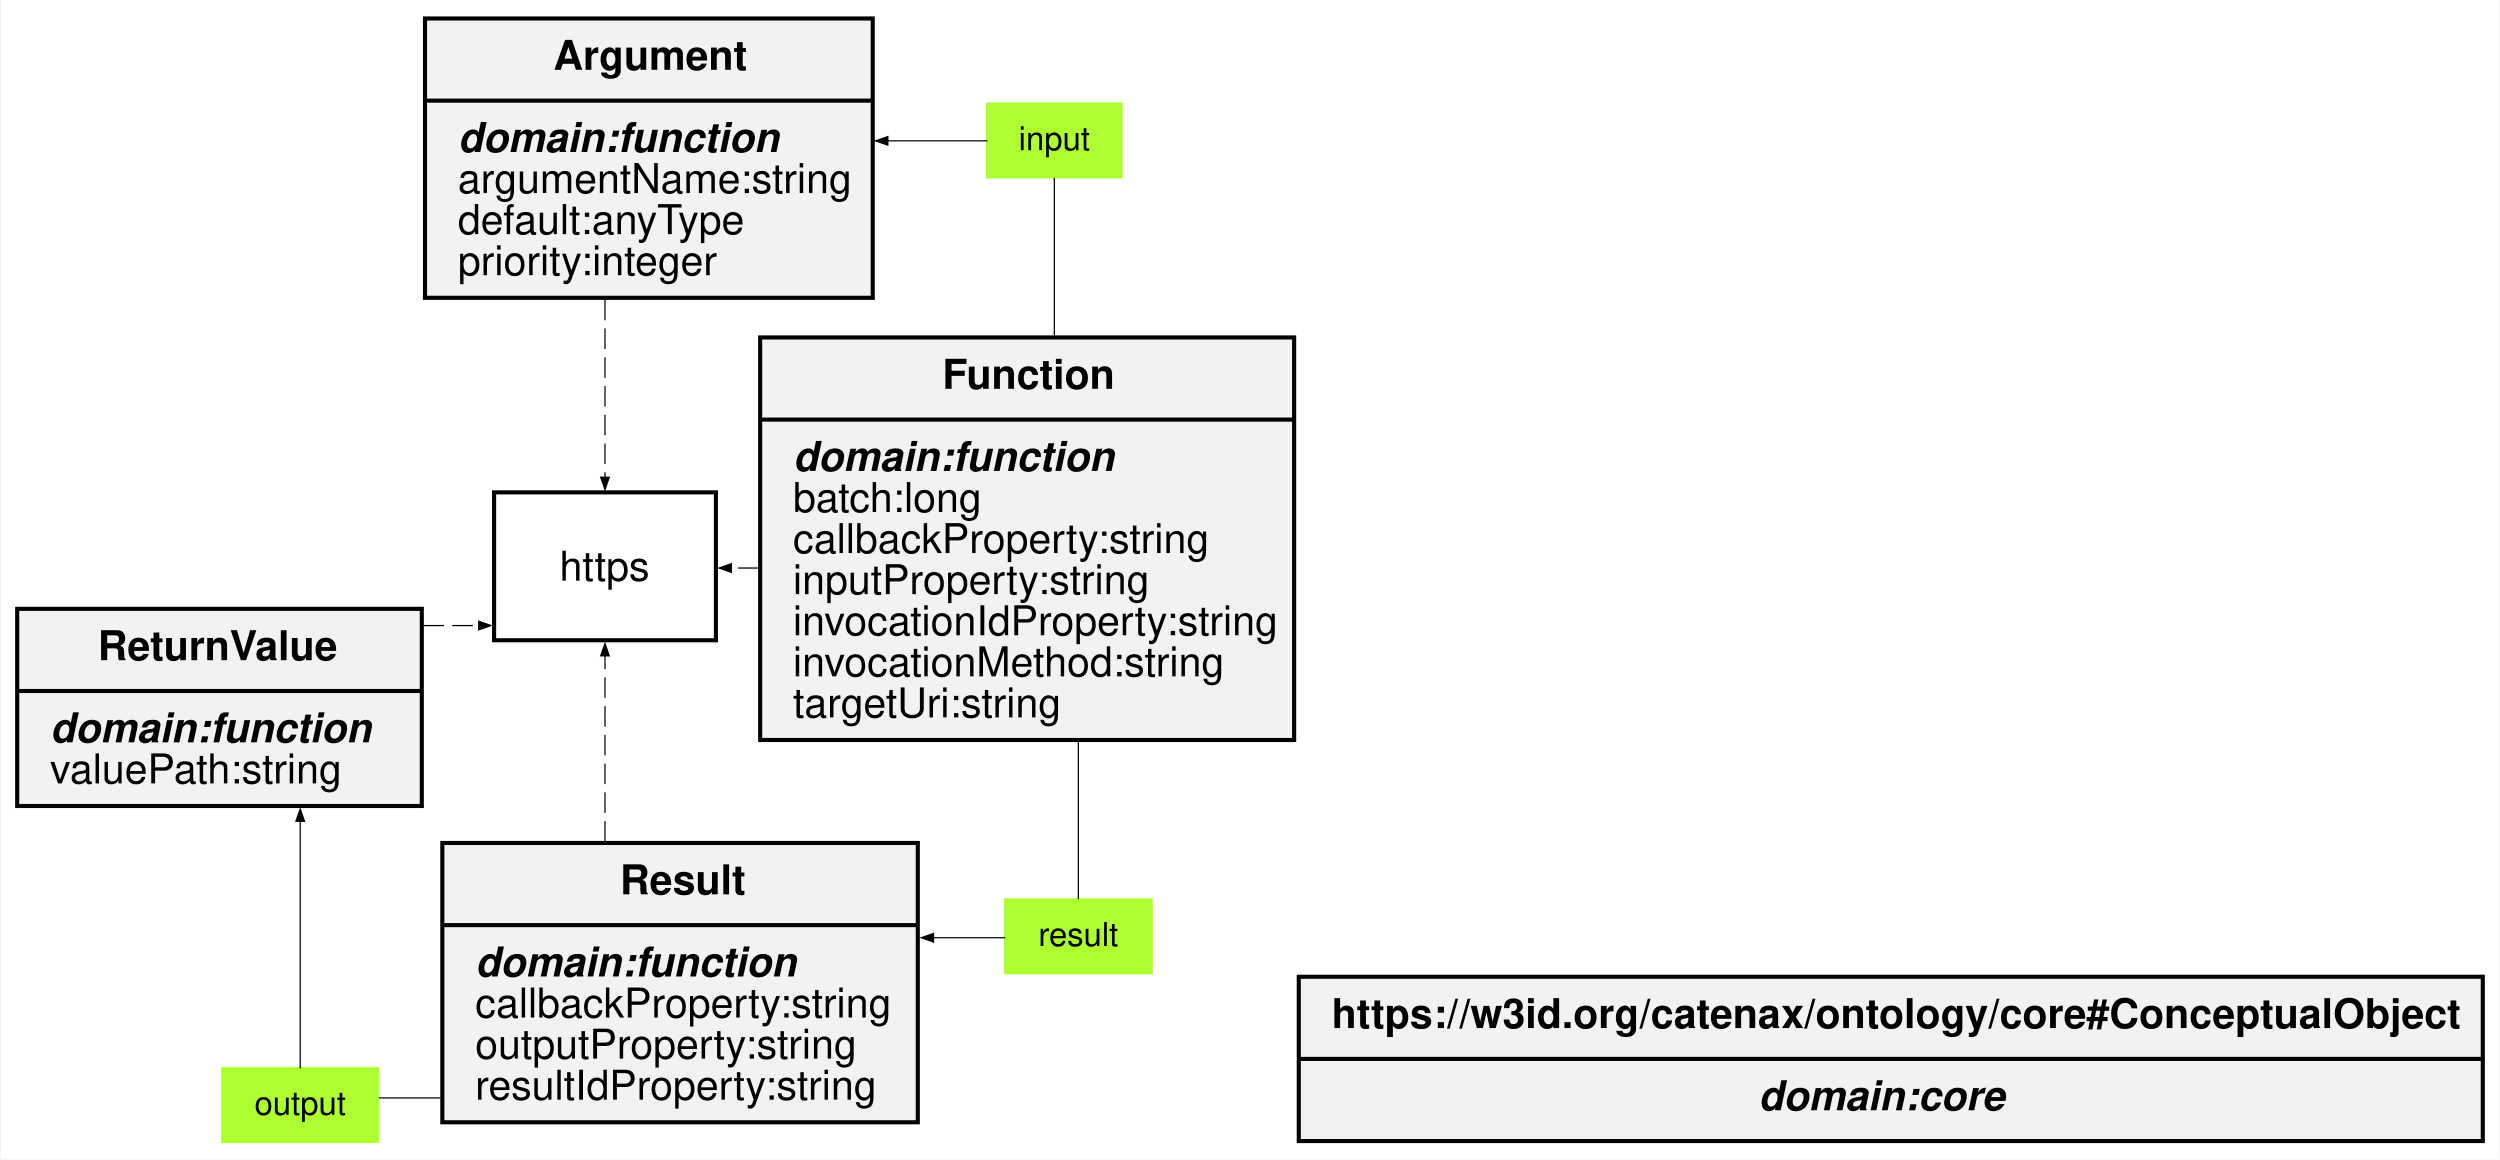
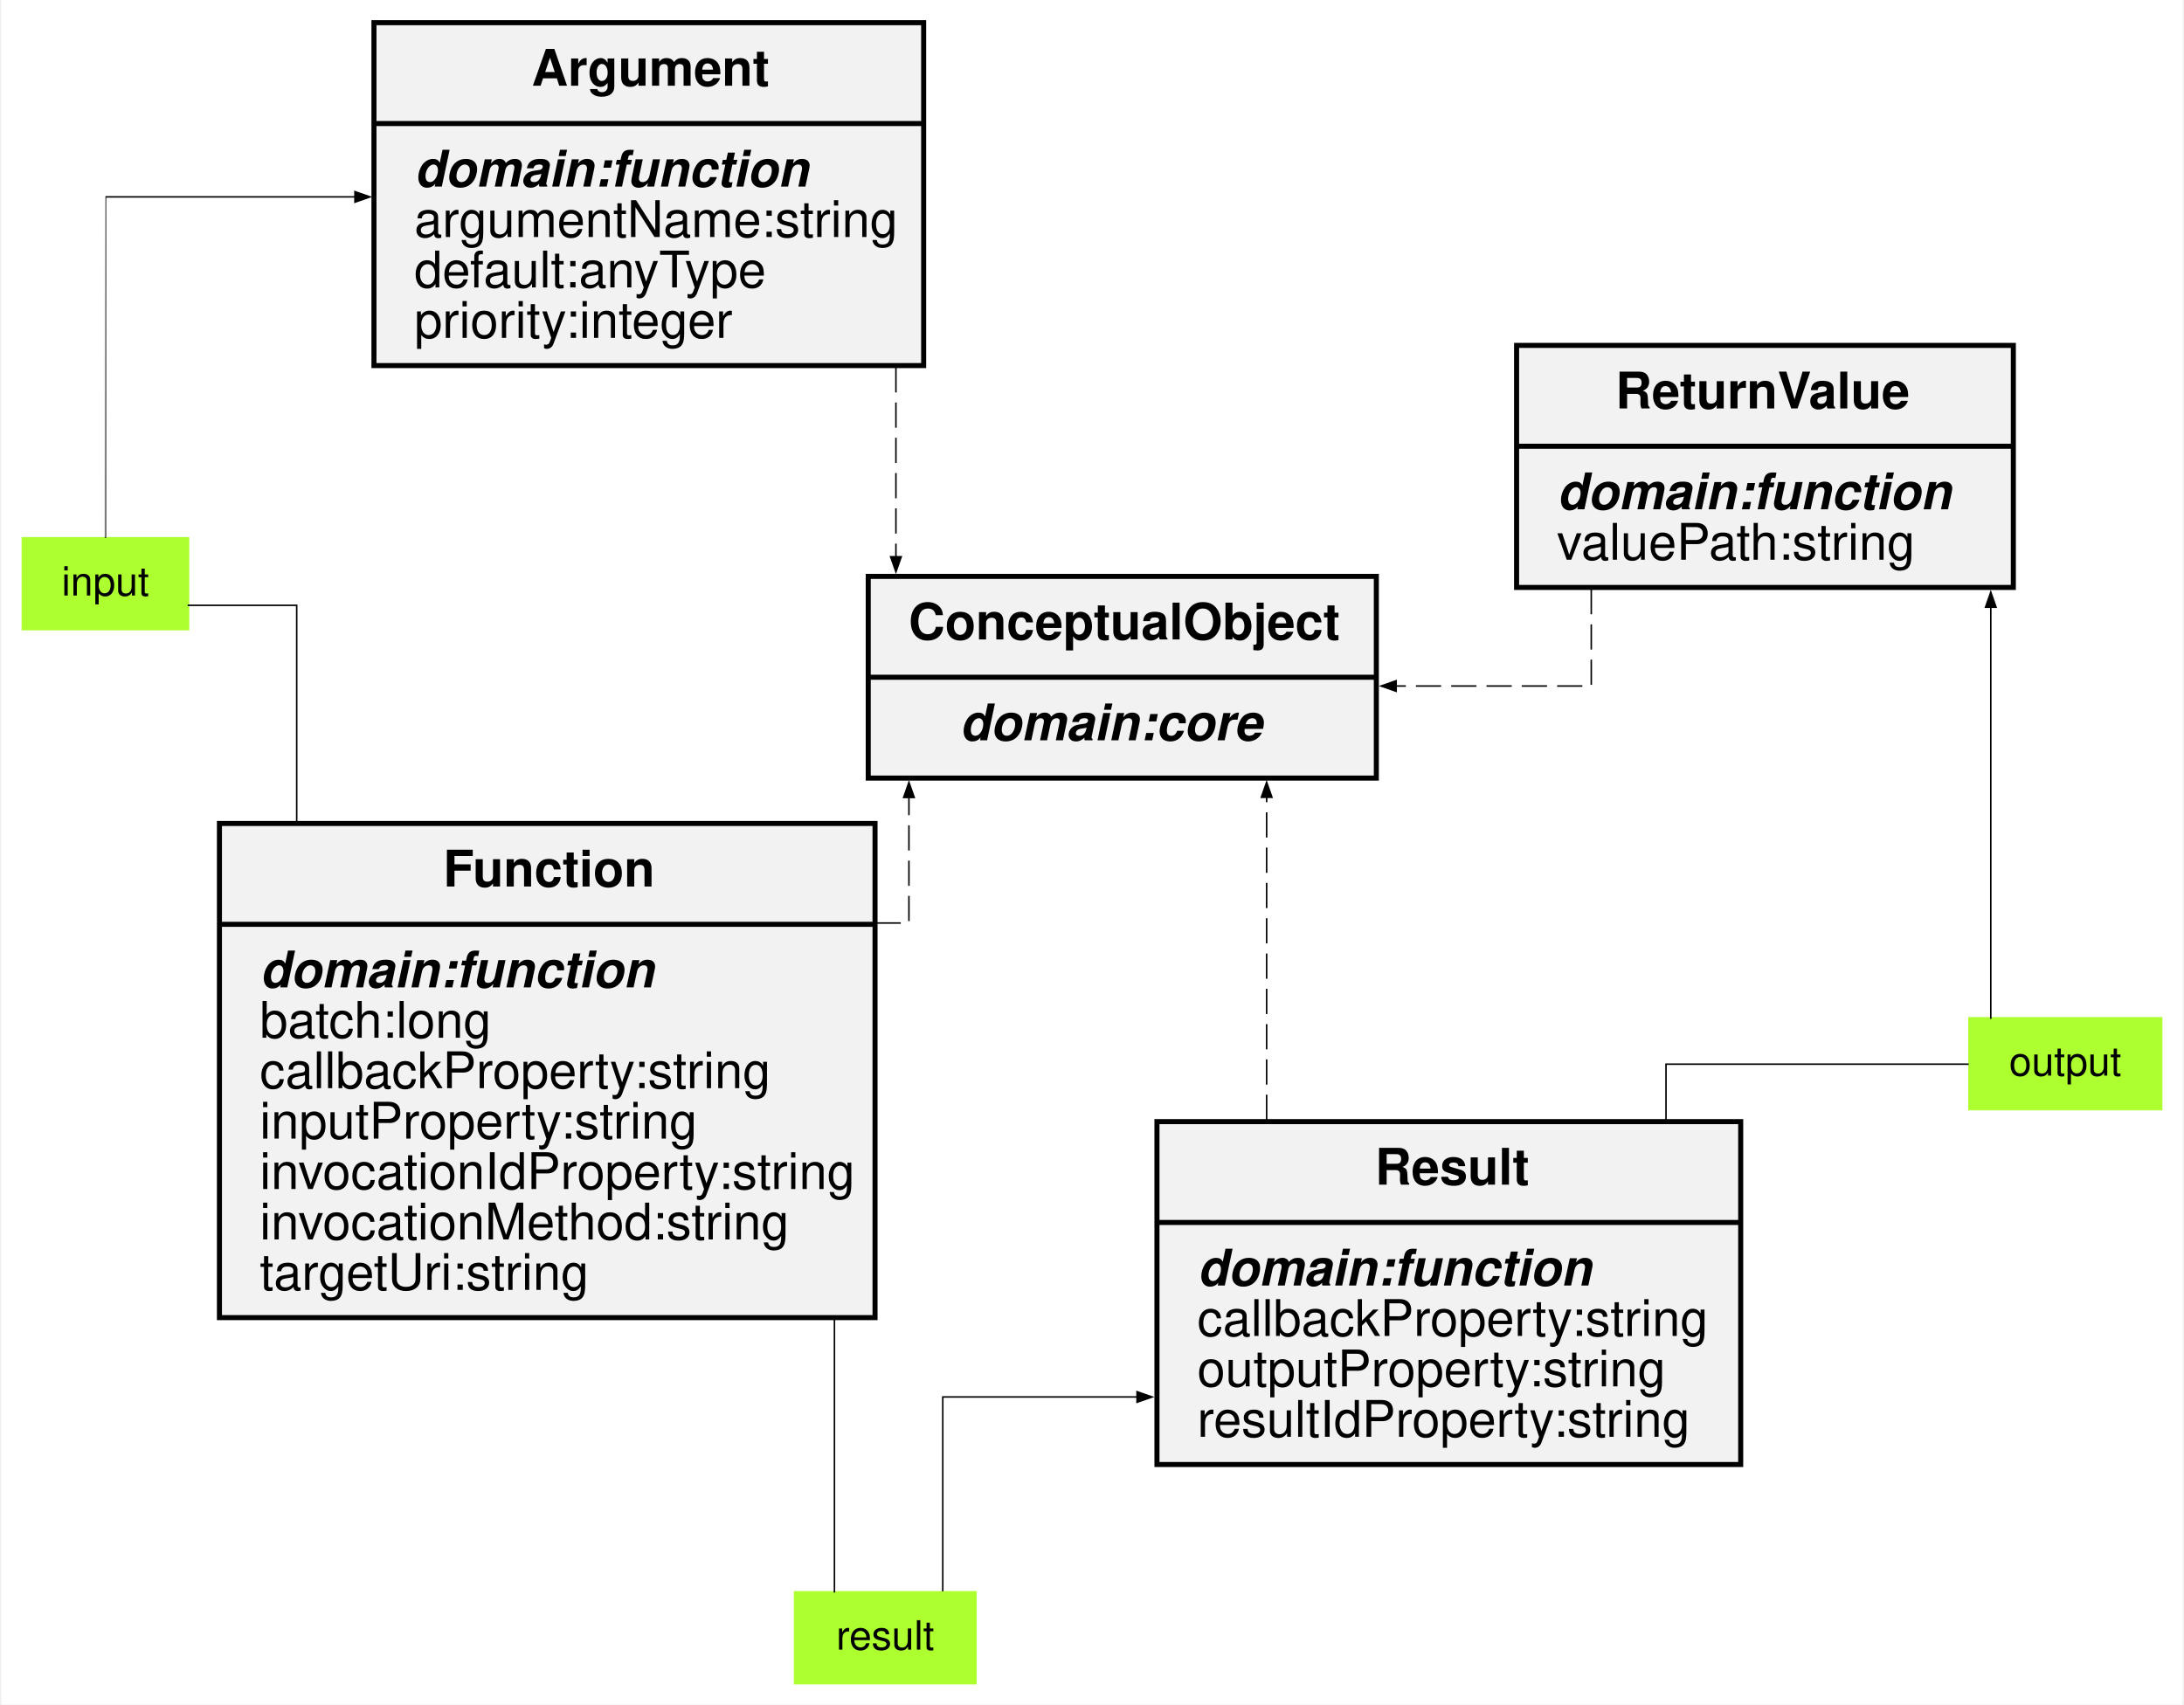
- <svg xmlns="http://www.w3.org/2000/svg" width="608pt" height="282pt" viewBox="0.00 0.00 608.25 282.29">
-   <g id="graph0" class="graph" transform="scale(1 1) rotate(0) translate(4 278.29)">
-     <polygon fill="white" stroke="none" points="-4,4 -4,-278.29 604.25,-278.29 604.25,4 -4,4" />
+ <svg xmlns="http://www.w3.org/2000/svg" width="433pt" height="338pt" viewBox="0.00 0.00 432.50 338.05">
+   <g id="graph0" class="graph" transform="scale(1 1) rotate(0) translate(4 334.05)">
+     <polygon fill="white" stroke="none" points="-4,4 -4,-334.05 428.5,-334.05 428.5,4 -4,4" />
    <g id="node1" class="node">
-       <polygon fill="#f2f2f2" stroke="black" points="312,-0.5 312,-40.5 600.25,-40.5 600.25,-0.5 312,-0.5" />
-       <text text-anchor="start" x="320" y="-28" font-family="Helvetica,Arial,sans-serif" font-weight="bold" font-size="10.00">https://w3id.org/catenax/ontology/core#ConceptualObject</text>
-       <polyline fill="none" stroke="black" points="312,-20.5 600.25,-20.5" />
-       <text text-anchor="start" x="423.88" y="-8" font-family="Helvetica,Arial,sans-serif" font-weight="bold" font-style="italic" font-size="10.00"> domain:core</text>
-       <text text-anchor="start" x="485.38" y="-8" font-family="Helvetica,Arial,sans-serif" font-size="10.00"> </text>
+       <polygon fill="#f2f2f2" stroke="black" points="167.88,-179.74 167.88,-219.74 268.63,-219.74 268.63,-179.74 167.88,-179.74" />
+       <text text-anchor="start" x="175.88" y="-207.24" font-family="Helvetica,Arial,sans-serif" font-weight="bold" font-size="10.00">ConceptualObject</text>
+       <polyline fill="none" stroke="black" points="167.88,-199.74 268.63,-199.74" />
+       <text text-anchor="start" x="186" y="-187.24" font-family="Helvetica,Arial,sans-serif" font-weight="bold" font-style="italic" font-size="10.00"> domain:core</text>
+       <text text-anchor="start" x="247.5" y="-187.24" font-family="Helvetica,Arial,sans-serif" font-size="10.00"> </text>
    </g>
    <g id="node2" class="node">
-       <polygon fill="#f2f2f2" stroke="black" points="99.28,-205.79 99.28,-273.79 208.28,-273.79 208.28,-205.79 99.28,-205.79" />
-       <text text-anchor="start" x="130.53" y="-261.29" font-family="Helvetica,Arial,sans-serif" font-weight="bold" font-size="10.00">Argument</text>
-       <polyline fill="none" stroke="black" points="99.28,-253.79 208.28,-253.79" />
-       <text text-anchor="start" x="107.28" y="-241.29" font-family="Helvetica,Arial,sans-serif" font-weight="bold" font-style="italic" font-size="10.00"> domain:function</text>
-       <text text-anchor="start" x="186.78" y="-241.29" font-family="Helvetica,Arial,sans-serif" font-size="10.00"> </text>
-       <text text-anchor="start" x="107.28" y="-231.29" font-family="Helvetica,Arial,sans-serif" font-size="10.00">argumentName:string</text>
-       <text text-anchor="start" x="107.28" y="-221.29" font-family="Helvetica,Arial,sans-serif" font-size="10.00">default:anyType</text>
-       <text text-anchor="start" x="107.28" y="-211.29" font-family="Helvetica,Arial,sans-serif" font-size="10.00">priority:integer</text>
-     </g>
-     <g id="node9" class="node">
-       <polygon fill="none" stroke="black" points="116.1,-122.42 116.1,-158.42 170.1,-158.42 170.1,-122.42 116.1,-122.42" />
-       <text text-anchor="middle" x="142.98" y="-136.92" font-family="Helvetica,Arial,sans-serif" font-size="10.00">https</text>
+       <polygon fill="#f2f2f2" stroke="black" points="69.87,-261.55 69.87,-329.55 178.87,-329.55 178.87,-261.55 69.87,-261.55" />
+       <text text-anchor="start" x="101.12" y="-317.05" font-family="Helvetica,Arial,sans-serif" font-weight="bold" font-size="10.00">Argument</text>
+       <polyline fill="none" stroke="black" points="69.87,-309.55 178.87,-309.55" />
+       <text text-anchor="start" x="77.87" y="-297.05" font-family="Helvetica,Arial,sans-serif" font-weight="bold" font-style="italic" font-size="10.00"> domain:function</text>
+       <text text-anchor="start" x="157.37" y="-297.05" font-family="Helvetica,Arial,sans-serif" font-size="10.00"> </text>
+       <text text-anchor="start" x="77.87" y="-287.05" font-family="Helvetica,Arial,sans-serif" font-size="10.00">argumentName:string</text>
+       <text text-anchor="start" x="77.87" y="-277.05" font-family="Helvetica,Arial,sans-serif" font-size="10.00">default:anyType</text>
+       <text text-anchor="start" x="77.87" y="-267.05" font-family="Helvetica,Arial,sans-serif" font-size="10.00">priority:integer</text>
    </g>
    <g id="edge7" class="edge">
-       <path fill="none" stroke="black" stroke-width="0.3" stroke-dasharray="5,2" d="M143.1,-205.32C143.1,-205.32 143.1,-162.11 143.1,-162.11" />
-       <polygon fill="black" stroke="black" stroke-width="0.3" points="144.15,-162.11 143.1,-159.11 142.05,-162.11 144.15,-162.11" />
+       <path fill="none" stroke="black" stroke-width="0.3" stroke-dasharray="5,2" d="M173.37,-261.23C173.37,-261.23 173.37,-223.63 173.37,-223.63" />
+       <polygon fill="black" stroke="black" stroke-width="0.3" points="174.42,-223.63 173.37,-220.63 172.32,-223.63 174.42,-223.63" />
    </g>
    <g id="node3" class="node">
-       <polygon fill="#f2f2f2" stroke="black" points="180.87,-98.14 180.87,-196.14 310.87,-196.14 310.87,-98.14 180.87,-98.14" />
-       <text text-anchor="start" x="225.24" y="-183.64" font-family="Helvetica,Arial,sans-serif" font-weight="bold" font-size="10.00">Function</text>
-       <polyline fill="none" stroke="black" points="180.87,-176.14 310.87,-176.14" />
-       <text text-anchor="start" x="188.87" y="-163.64" font-family="Helvetica,Arial,sans-serif" font-weight="bold" font-style="italic" font-size="10.00"> domain:function</text>
-       <text text-anchor="start" x="268.37" y="-163.64" font-family="Helvetica,Arial,sans-serif" font-size="10.00"> </text>
-       <text text-anchor="start" x="188.87" y="-153.64" font-family="Helvetica,Arial,sans-serif" font-size="10.00">batch:long</text>
-       <text text-anchor="start" x="188.87" y="-143.64" font-family="Helvetica,Arial,sans-serif" font-size="10.00">callbackProperty:string</text>
-       <text text-anchor="start" x="188.87" y="-133.64" font-family="Helvetica,Arial,sans-serif" font-size="10.00">inputProperty:string</text>
-       <text text-anchor="start" x="188.87" y="-123.64" font-family="Helvetica,Arial,sans-serif" font-size="10.00">invocationIdProperty:string</text>
-       <text text-anchor="start" x="188.87" y="-113.64" font-family="Helvetica,Arial,sans-serif" font-size="10.00">invocationMethod:string</text>
-       <text text-anchor="start" x="188.87" y="-103.64" font-family="Helvetica,Arial,sans-serif" font-size="10.00">targetUri:string</text>
+       <polygon fill="#f2f2f2" stroke="black" points="39.23,-72.74 39.23,-170.74 169.23,-170.74 169.23,-72.74 39.23,-72.74" />
+       <text text-anchor="start" x="83.6" y="-158.24" font-family="Helvetica,Arial,sans-serif" font-weight="bold" font-size="10.00">Function</text>
+       <polyline fill="none" stroke="black" points="39.23,-150.74 169.23,-150.74" />
+       <text text-anchor="start" x="47.23" y="-138.24" font-family="Helvetica,Arial,sans-serif" font-weight="bold" font-style="italic" font-size="10.00"> domain:function</text>
+       <text text-anchor="start" x="126.73" y="-138.24" font-family="Helvetica,Arial,sans-serif" font-size="10.00"> </text>
+       <text text-anchor="start" x="47.23" y="-128.24" font-family="Helvetica,Arial,sans-serif" font-size="10.00">batch:long</text>
+       <text text-anchor="start" x="47.23" y="-118.24" font-family="Helvetica,Arial,sans-serif" font-size="10.00">callbackProperty:string</text>
+       <text text-anchor="start" x="47.23" y="-108.24" font-family="Helvetica,Arial,sans-serif" font-size="10.00">inputProperty:string</text>
+       <text text-anchor="start" x="47.23" y="-98.24" font-family="Helvetica,Arial,sans-serif" font-size="10.00">invocationIdProperty:string</text>
+       <text text-anchor="start" x="47.23" y="-88.24" font-family="Helvetica,Arial,sans-serif" font-size="10.00">invocationMethod:string</text>
+       <text text-anchor="start" x="47.23" y="-78.24" font-family="Helvetica,Arial,sans-serif" font-size="10.00">targetUri:string</text>
+     </g>
+     <g id="edge8" class="edge">
+       <path fill="none" stroke="black" stroke-width="0.3" stroke-dasharray="5,2" d="M169.33,-151C173.42,-151 175.95,-151 175.95,-151 175.95,-151 175.95,-175.9 175.95,-175.9" />
+       <polygon fill="black" stroke="black" stroke-width="0.3" points="174.9,-175.9 175.95,-178.9 177,-175.9 174.9,-175.9" />
    </g>
    <g id="node6" class="node">
-       <polygon fill="greenyellow" stroke="none" points="269.11,-253.33 235.86,-253.33 235.86,-234.83 269.11,-234.83 269.11,-253.33" />
-       <text text-anchor="middle" x="252.49" y="-241.73" font-family="Helvetica,Arial,sans-serif" font-size="8.00">input</text>
+       <polygon fill="greenyellow" stroke="none" points="33.25,-227.54 0,-227.54 0,-209.04 33.25,-209.04 33.25,-227.54" />
+       <text text-anchor="middle" x="16.62" y="-215.94" font-family="Helvetica,Arial,sans-serif" font-size="8.00">input</text>
    </g>
    <g id="edge1" class="edge">
-       <path fill="none" stroke="black" stroke-width="0.3" d="M252.49,-196.46C252.49,-211.24 252.49,-225.91 252.49,-234.98" />
+       <path fill="none" stroke="black" stroke-width="0.3" d="M54.55,-171.11C54.55,-193.05 54.55,-214 54.55,-214 54.55,-214 43.21,-214 32.93,-214" />
    </g>
    <g id="node8" class="node">
-       <polygon fill="greenyellow" stroke="none" points="276.45,-59.59 240.2,-59.59 240.2,-41.09 276.45,-41.09 276.45,-59.59" />
-       <text text-anchor="middle" x="258.33" y="-47.99" font-family="Helvetica,Arial,sans-serif" font-size="8.00">result</text>
+       <polygon fill="greenyellow" stroke="none" points="189.38,-18.5 153.13,-18.5 153.13,0 189.38,0 189.38,-18.5" />
+       <text text-anchor="middle" x="171.26" y="-6.9" font-family="Helvetica,Arial,sans-serif" font-size="8.00">result</text>
    </g>
    <g id="edge5" class="edge">
-       <path fill="none" stroke="black" stroke-width="0.3" d="M258.33,-97.89C258.33,-83.13 258.33,-68.47 258.33,-59.42" />
-     </g>
-     <g id="edge8" class="edge">
-       <path fill="none" stroke="black" stroke-width="0.3" stroke-dasharray="5,2" d="M180.49,-140C180.49,-140 173.85,-140 173.85,-140" />
-       <polygon fill="black" stroke="black" stroke-width="0.3" points="173.85,-138.95 170.85,-140 173.85,-141.05 173.85,-138.95" />
+       <path fill="none" stroke="black" stroke-width="0.3" d="M161.18,-72.4C161.18,-51.86 161.18,-30.07 161.18,-18.21" />
    </g>
    <g id="node4" class="node">
-       <polygon fill="#f2f2f2" stroke="black" points="103.5,-5.07 103.5,-73.07 219.25,-73.07 219.25,-5.07 103.5,-5.07" />
-       <text text-anchor="start" x="146.75" y="-60.57" font-family="Helvetica,Arial,sans-serif" font-weight="bold" font-size="10.00">Result</text>
-       <polyline fill="none" stroke="black" points="103.5,-53.07 219.25,-53.07" />
-       <text text-anchor="start" x="111.5" y="-40.57" font-family="Helvetica,Arial,sans-serif" font-weight="bold" font-style="italic" font-size="10.00"> domain:function</text>
-       <text text-anchor="start" x="191" y="-40.57" font-family="Helvetica,Arial,sans-serif" font-size="10.00"> </text>
-       <text text-anchor="start" x="111.5" y="-30.57" font-family="Helvetica,Arial,sans-serif" font-size="10.00">callbackProperty:string</text>
-       <text text-anchor="start" x="111.5" y="-20.57" font-family="Helvetica,Arial,sans-serif" font-size="10.00">outputProperty:string</text>
-       <text text-anchor="start" x="111.5" y="-10.57" font-family="Helvetica,Arial,sans-serif" font-size="10.00">resultIdProperty:string</text>
+       <polygon fill="#f2f2f2" stroke="black" points="225.13,-43.61 225.13,-111.61 340.88,-111.61 340.88,-43.61 225.13,-43.61" />
+       <text text-anchor="start" x="268.38" y="-99.11" font-family="Helvetica,Arial,sans-serif" font-weight="bold" font-size="10.00">Result</text>
+       <polyline fill="none" stroke="black" points="225.13,-91.61 340.88,-91.61" />
+       <text text-anchor="start" x="233.13" y="-79.11" font-family="Helvetica,Arial,sans-serif" font-weight="bold" font-style="italic" font-size="10.00"> domain:function</text>
+       <text text-anchor="start" x="312.63" y="-79.11" font-family="Helvetica,Arial,sans-serif" font-size="10.00"> </text>
+       <text text-anchor="start" x="233.13" y="-69.11" font-family="Helvetica,Arial,sans-serif" font-size="10.00">callbackProperty:string</text>
+       <text text-anchor="start" x="233.13" y="-59.11" font-family="Helvetica,Arial,sans-serif" font-size="10.00">outputProperty:string</text>
+       <text text-anchor="start" x="233.13" y="-49.11" font-family="Helvetica,Arial,sans-serif" font-size="10.00">resultIdProperty:string</text>
+     </g>
+     <g id="edge9" class="edge">
+       <path fill="none" stroke="black" stroke-width="0.3" stroke-dasharray="5,2" d="M246.88,-111.95C246.88,-111.95 246.88,-175.93 246.88,-175.93" />
+       <polygon fill="black" stroke="black" stroke-width="0.3" points="245.83,-175.93 246.88,-178.93 247.93,-175.93 245.83,-175.93" />
    </g>
    <g id="node7" class="node">
-       <polygon fill="greenyellow" stroke="none" points="88.15,-18.5 49.65,-18.5 49.65,0 88.15,0 88.15,-18.5" />
-       <text text-anchor="middle" x="68.9" y="-6.9" font-family="Helvetica,Arial,sans-serif" font-size="8.00">output</text>
+       <polygon fill="greenyellow" stroke="none" points="424.5,-132.34 386,-132.34 386,-113.84 424.5,-113.84 424.5,-132.34" />
+       <text text-anchor="middle" x="405.25" y="-120.74" font-family="Helvetica,Arial,sans-serif" font-size="8.00">output</text>
    </g>
    <g id="edge3" class="edge">
-       <path fill="none" stroke="black" stroke-width="0.3" d="M103.08,-11C97.74,-11 92.63,-11 88.07,-11" />
-     </g>
-     <g id="edge9" class="edge">
-       <path fill="none" stroke="black" stroke-width="0.3" stroke-dasharray="5,2" d="M143.1,-73.39C143.1,-73.39 143.1,-118.63 143.1,-118.63" />
-       <polygon fill="black" stroke="black" stroke-width="0.3" points="142.05,-118.63 143.1,-121.63 144.15,-118.63 142.05,-118.63" />
+       <path fill="none" stroke="black" stroke-width="0.3" d="M326.07,-112.01C326.07,-118.34 326.07,-123 326.07,-123 326.07,-123 362.65,-123 386.09,-123" />
    </g>
    <g id="node5" class="node">
-       <polygon fill="#f2f2f2" stroke="black" points="0,-82.07 0,-130.07 98.5,-130.07 98.5,-82.07 0,-82.07" />
-       <text text-anchor="start" x="19.62" y="-117.57" font-family="Helvetica,Arial,sans-serif" font-weight="bold" font-size="10.00">ReturnValue</text>
-       <polyline fill="none" stroke="black" points="0,-110.07 98.5,-110.07" />
-       <text text-anchor="start" x="8" y="-97.57" font-family="Helvetica,Arial,sans-serif" font-weight="bold" font-style="italic" font-size="10.00"> domain:function</text>
-       <text text-anchor="start" x="87.5" y="-97.57" font-family="Helvetica,Arial,sans-serif" font-size="10.00"> </text>
-       <text text-anchor="start" x="8" y="-87.57" font-family="Helvetica,Arial,sans-serif" font-size="10.00">valuePath:string</text>
+       <polygon fill="#f2f2f2" stroke="black" points="296.44,-217.55 296.44,-265.55 394.94,-265.55 394.94,-217.55 296.44,-217.55" />
+       <text text-anchor="start" x="316.06" y="-253.05" font-family="Helvetica,Arial,sans-serif" font-weight="bold" font-size="10.00">ReturnValue</text>
+       <polyline fill="none" stroke="black" points="296.44,-245.55 394.94,-245.55" />
+       <text text-anchor="start" x="304.44" y="-233.05" font-family="Helvetica,Arial,sans-serif" font-weight="bold" font-style="italic" font-size="10.00"> domain:function</text>
+       <text text-anchor="start" x="383.94" y="-233.05" font-family="Helvetica,Arial,sans-serif" font-size="10.00"> </text>
+       <text text-anchor="start" x="304.44" y="-223.05" font-family="Helvetica,Arial,sans-serif" font-size="10.00">valuePath:string</text>
    </g>
    <g id="edge10" class="edge">
-       <path fill="none" stroke="black" stroke-width="0.3" stroke-dasharray="5,2" d="M98.92,-126C98.92,-126 112.36,-126 112.36,-126" />
-       <polygon fill="black" stroke="black" stroke-width="0.3" points="112.36,-127.05 115.36,-126 112.36,-124.95 112.36,-127.05" />
+       <path fill="none" stroke="black" stroke-width="0.3" stroke-dasharray="5,2" d="M311.25,-217.23C311.25,-207.25 311.25,-198 311.25,-198 311.25,-198 272.56,-198 272.56,-198" />
+       <polygon fill="black" stroke="black" stroke-width="0.3" points="272.56,-196.95 269.56,-198 272.56,-199.05 272.56,-196.95" />
    </g>
    <g id="edge2" class="edge">
-       <path fill="none" stroke="black" stroke-width="0.3" d="M236.19,-244C236.19,-244 211.96,-244 211.96,-244" />
-       <polygon fill="black" stroke="black" stroke-width="0.3" points="211.96,-242.95 208.96,-244 211.96,-245.05 211.96,-242.95" />
+       <path fill="none" stroke="black" stroke-width="0.3" d="M16.62,-227.39C16.62,-247.71 16.62,-295 16.63,-295 16.63,-295 66.1,-295 66.1,-295" />
+       <polygon fill="black" stroke="black" stroke-width="0.3" points="66.1,-296.05 69.1,-295 66.1,-293.95 66.1,-296.05" />
    </g>
    <g id="edge4" class="edge">
-       <path fill="none" stroke="black" stroke-width="0.3" d="M68.9,-18.19C68.9,-18.19 68.9,-78.34 68.9,-78.34" />
-       <polygon fill="black" stroke="black" stroke-width="0.3" points="67.85,-78.34 68.9,-81.34 69.95,-78.34 67.85,-78.34" />
+       <path fill="none" stroke="black" stroke-width="0.3" d="M390.47,-131.99C390.47,-131.99 390.47,-213.62 390.47,-213.62" />
+       <polygon fill="black" stroke="black" stroke-width="0.3" points="389.42,-213.62 390.47,-216.62 391.52,-213.62 389.42,-213.62" />
    </g>
    <g id="edge6" class="edge">
-       <path fill="none" stroke="black" stroke-width="0.3" d="M240.55,-50C240.55,-50 223.08,-50 223.08,-50" />
-       <polygon fill="black" stroke="black" stroke-width="0.3" points="223.08,-48.95 220.08,-50 223.08,-51.05 223.08,-48.95" />
+       <path fill="none" stroke="black" stroke-width="0.3" d="M182.66,-18.46C182.66,-32.33 182.66,-57 182.66,-57 182.66,-57 221.18,-57 221.18,-57" />
+       <polygon fill="black" stroke="black" stroke-width="0.3" points="221.18,-58.05 224.18,-57 221.18,-55.95 221.18,-58.05" />
    </g>
  </g>
</svg>
